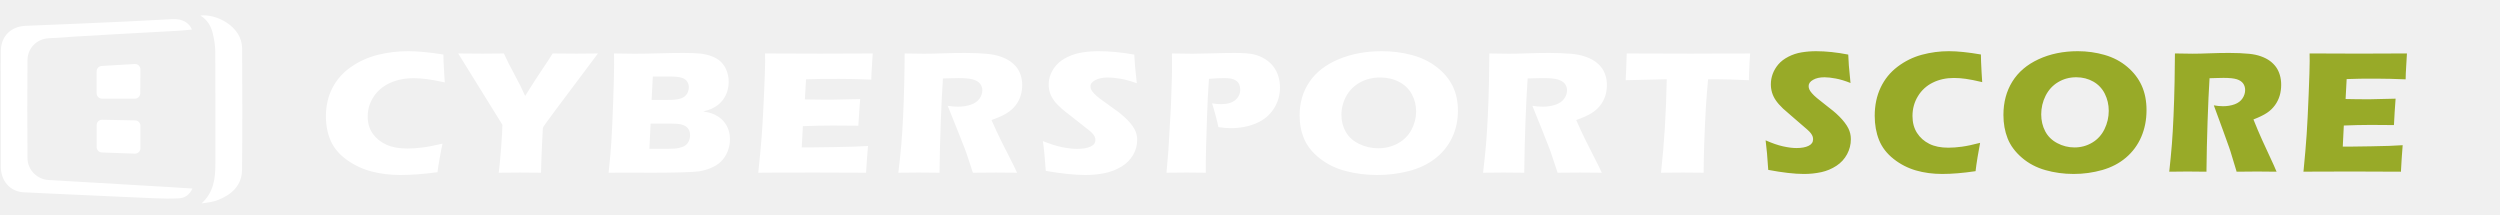
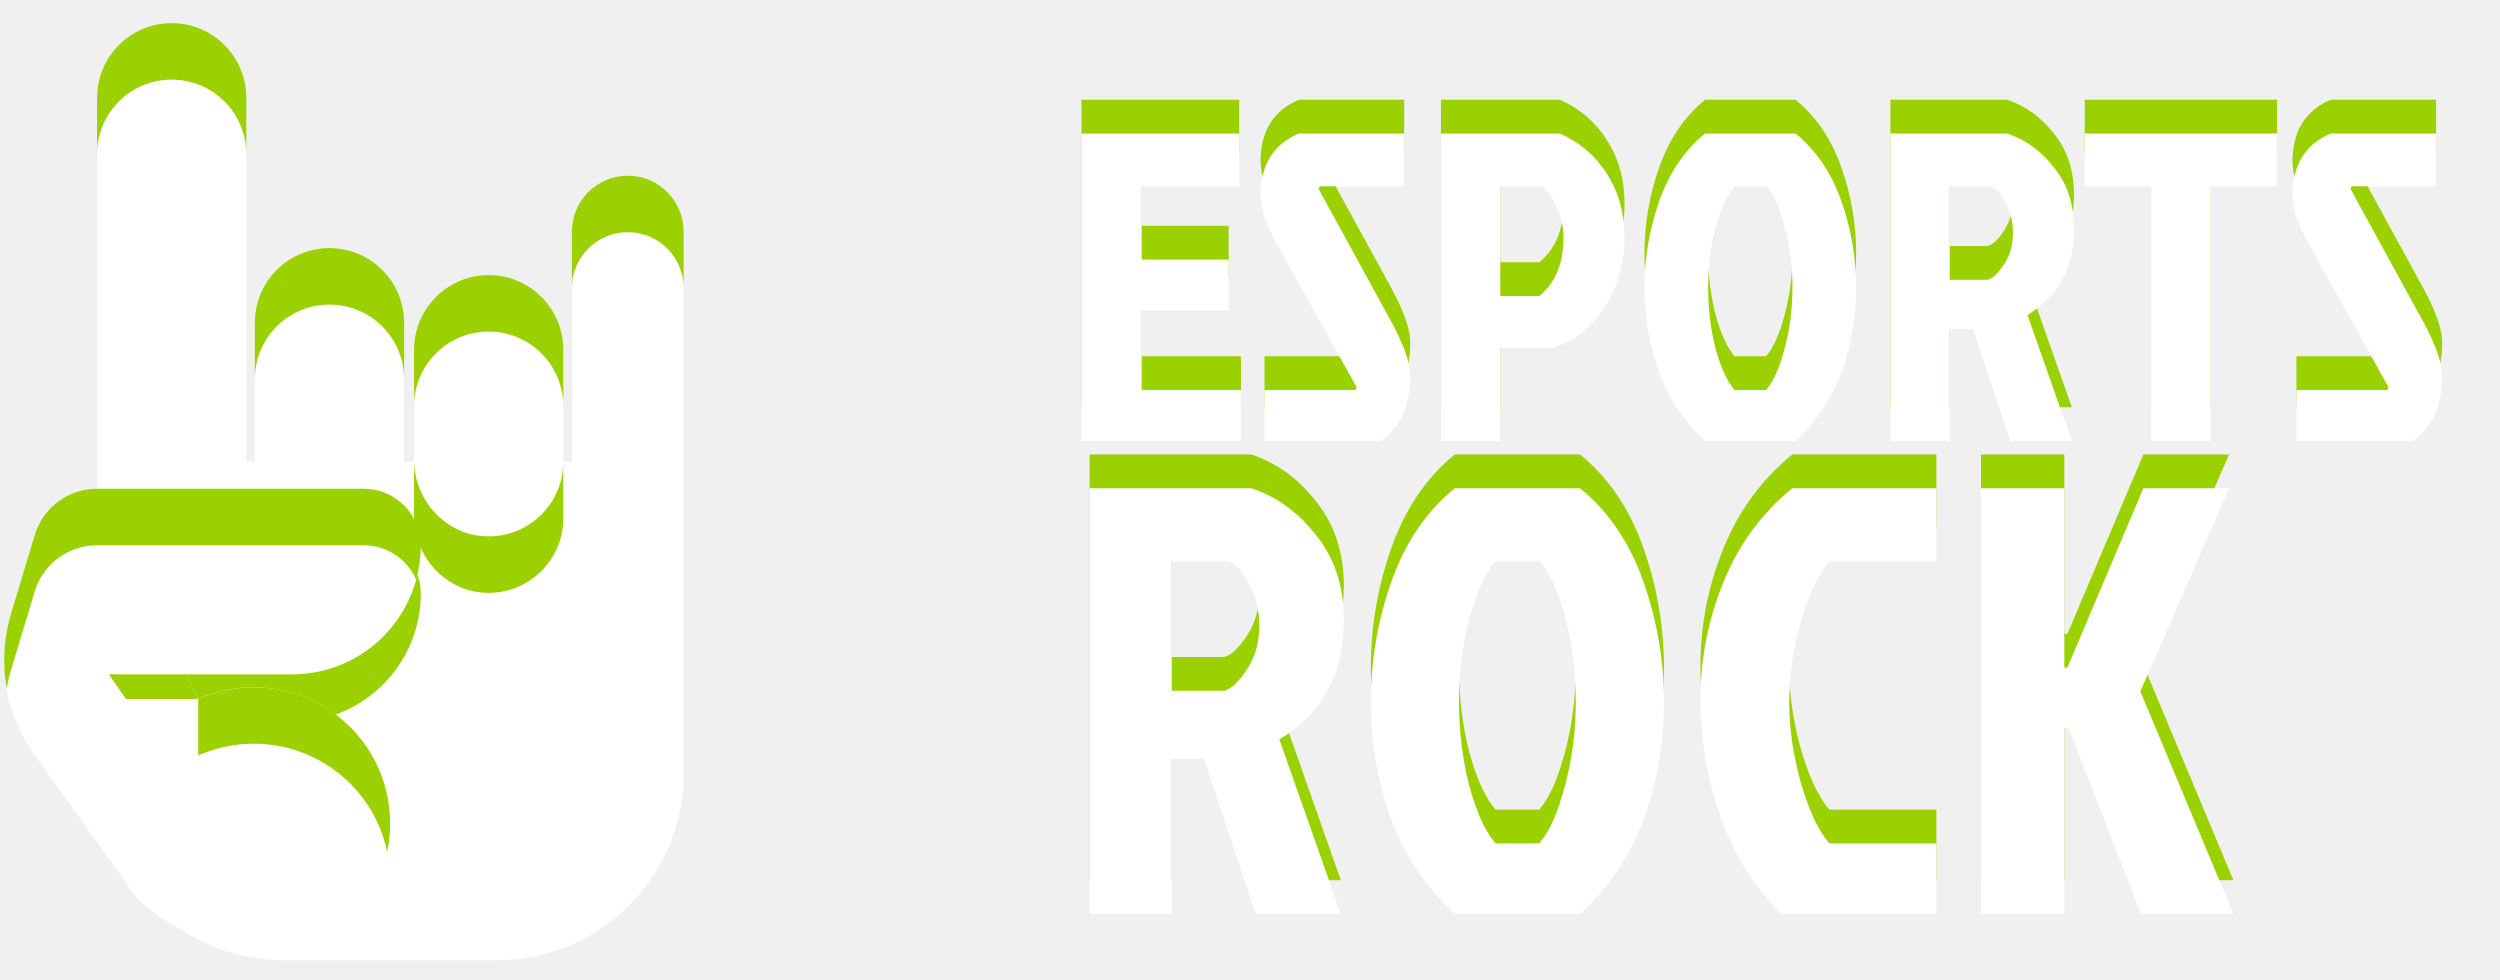
- <svg xmlns="http://www.w3.org/2000/svg" width="210" height="18" viewBox="0 0 210 18" fill="none">
-   <g clip-path="url(#clip0_4_6275)">
-     <path d="M37.171 12.065C37.106 12.353 37.028 12.754 36.936 13.268C36.843 13.783 36.782 14.182 36.749 14.465C35.592 14.621 34.56 14.7 33.652 14.7C32.776 14.7 31.961 14.601 31.207 14.402C30.451 14.203 29.746 13.872 29.132 13.427C28.502 12.974 28.052 12.442 27.782 11.83C27.512 11.219 27.376 10.534 27.376 9.775C27.376 8.89 27.559 8.093 27.924 7.386C28.28 6.689 28.82 6.082 29.496 5.618C30.167 5.151 30.931 4.807 31.747 4.605C32.571 4.401 33.422 4.298 34.276 4.3C35.076 4.3 36.065 4.393 37.244 4.579L37.26 5.196C37.27 5.465 37.287 5.761 37.309 6.084L37.365 6.921C36.733 6.783 36.221 6.691 35.829 6.642C35.468 6.595 35.103 6.57 34.738 6.568C34.009 6.568 33.352 6.701 32.768 6.965C32.195 7.22 31.716 7.62 31.39 8.117C31.054 8.621 30.887 9.179 30.887 9.79C30.887 10.348 31.027 10.826 31.309 11.225C31.59 11.624 31.97 11.932 32.448 12.15C32.926 12.368 33.517 12.476 34.219 12.476C34.603 12.476 35.021 12.448 35.472 12.392C35.924 12.336 36.49 12.226 37.171 12.065ZM41.893 14.509C41.947 14.113 42.012 13.44 42.087 12.491C42.163 11.542 42.201 10.871 42.201 10.48L38.488 4.491C39.303 4.501 39.976 4.506 40.505 4.506C41.013 4.506 41.62 4.501 42.328 4.491C42.544 4.98 42.837 5.563 43.208 6.241C43.578 6.919 43.879 7.524 44.112 8.057C44.733 7.064 45.232 6.29 45.611 5.735C45.989 5.18 46.259 4.765 46.421 4.491C47.108 4.501 47.769 4.506 48.402 4.506C48.737 4.506 49.346 4.501 50.228 4.491L46.669 9.239C45.96 10.188 45.606 10.685 45.606 10.729L45.599 10.803V10.876L45.591 10.95L45.534 12.065C45.496 12.804 45.467 13.619 45.445 14.509C44.683 14.499 44.093 14.495 43.677 14.495C43.25 14.494 42.656 14.499 41.893 14.509ZM51.123 14.509C51.236 13.432 51.312 12.586 51.35 11.97C51.404 11.128 51.457 9.973 51.508 8.506C51.559 7.038 51.585 6.003 51.585 5.401C51.585 5.186 51.582 4.883 51.577 4.491C52.296 4.506 52.866 4.514 53.288 4.514C53.877 4.514 54.564 4.502 55.347 4.48C56.131 4.458 56.804 4.447 57.366 4.447C58.042 4.447 58.523 4.465 58.81 4.499C59.188 4.543 59.519 4.621 59.803 4.734C60.086 4.846 60.324 4.985 60.513 5.152C60.728 5.354 60.896 5.594 61.007 5.857C61.144 6.177 61.212 6.518 61.209 6.862C61.209 7.141 61.17 7.407 61.093 7.662C61.021 7.902 60.909 8.131 60.76 8.341C60.628 8.527 60.465 8.694 60.277 8.836C60.117 8.957 59.942 9.061 59.755 9.144C59.584 9.218 59.356 9.291 59.069 9.365C59.356 9.408 59.585 9.459 59.759 9.515C59.931 9.571 60.117 9.662 60.314 9.786C60.519 9.919 60.699 10.081 60.845 10.267C61.003 10.466 61.122 10.688 61.197 10.924C61.276 11.166 61.315 11.422 61.315 11.691C61.318 12.049 61.249 12.405 61.112 12.741C60.977 13.068 60.788 13.35 60.545 13.584C60.339 13.786 60.072 13.956 59.742 14.098C59.413 14.24 59.074 14.338 58.728 14.392C58.448 14.431 57.935 14.46 57.192 14.48C56.449 14.499 55.661 14.509 54.828 14.509L52.696 14.502L51.123 14.509ZM54.55 12.498H56.108C56.519 12.498 56.822 12.476 57.017 12.432C57.255 12.378 57.436 12.307 57.56 12.219C57.685 12.131 57.784 12.011 57.857 11.86C57.932 11.7 57.969 11.527 57.966 11.353C57.966 11.192 57.937 11.05 57.877 10.928C57.818 10.806 57.726 10.7 57.61 10.62C57.491 10.536 57.344 10.476 57.172 10.439C56.999 10.403 56.728 10.384 56.361 10.384H54.65L54.55 12.498ZM54.735 8.395H55.889C56.267 8.395 56.537 8.387 56.696 8.37C56.855 8.353 57.011 8.322 57.163 8.278C57.312 8.235 57.448 8.16 57.557 8.058C57.668 7.955 57.746 7.84 57.792 7.713C57.839 7.586 57.862 7.459 57.862 7.331C57.862 7.15 57.814 6.989 57.72 6.847C57.625 6.705 57.472 6.6 57.262 6.531C57.051 6.463 56.729 6.428 56.296 6.428H54.837L54.735 8.395ZM63.694 14.509C63.829 13.246 63.929 12.19 63.991 11.338C64.053 10.487 64.115 9.356 64.177 7.944C64.24 6.533 64.271 5.597 64.271 5.137L64.263 4.491C65.538 4.501 67.081 4.506 68.892 4.506C70.561 4.506 72.034 4.501 73.31 4.491L73.294 4.732C73.288 4.791 73.275 5.003 73.254 5.369L73.204 6.166C73.194 6.339 73.188 6.512 73.188 6.686C72.145 6.646 71.269 6.627 70.561 6.627C69.782 6.627 69.257 6.628 68.984 6.63C68.711 6.633 68.285 6.644 67.707 6.663L67.609 8.351C68.352 8.367 69.095 8.374 69.839 8.373C70.142 8.373 70.948 8.356 72.255 8.322C72.202 8.948 72.15 9.694 72.101 10.56C71.383 10.552 70.664 10.547 69.946 10.545C69.201 10.545 68.366 10.563 67.442 10.597L67.346 12.38H68.278C68.553 12.38 69.123 12.373 69.987 12.358L71.665 12.321C71.913 12.317 72.329 12.297 72.913 12.263C72.846 13.011 72.792 13.759 72.75 14.509C71.432 14.499 69.985 14.494 68.412 14.494L64.845 14.501L63.694 14.509ZM75.462 14.509C75.565 13.648 75.646 12.872 75.706 12.183C75.766 11.493 75.817 10.693 75.861 9.783C75.903 8.873 75.936 7.912 75.958 6.902C75.98 5.892 75.99 5.088 75.99 4.491C76.666 4.506 77.212 4.513 77.628 4.513C78.061 4.513 78.588 4.502 79.209 4.48C79.831 4.458 80.436 4.447 81.025 4.447C81.717 4.447 82.334 4.471 82.873 4.52C83.279 4.555 83.648 4.626 83.98 4.734C84.313 4.841 84.592 4.972 84.819 5.126C85.036 5.271 85.227 5.446 85.386 5.644C85.537 5.834 85.655 6.059 85.739 6.315C85.823 6.572 85.865 6.847 85.865 7.141C85.865 7.468 85.819 7.776 85.727 8.062C85.635 8.348 85.49 8.617 85.293 8.869C85.095 9.121 84.847 9.339 84.547 9.522C84.247 9.705 83.827 9.893 83.286 10.084L83.708 11.016C83.827 11.275 83.953 11.54 84.089 11.809L85.175 13.959C85.224 14.052 85.31 14.235 85.434 14.509C84.835 14.502 84.236 14.497 83.636 14.495C83.247 14.495 82.61 14.499 81.724 14.509C81.637 14.255 81.48 13.783 81.253 13.093C81.183 12.867 81.105 12.645 81.017 12.425C80.888 12.077 80.695 11.591 80.441 10.964L79.605 8.887C79.897 8.936 80.183 8.961 80.464 8.961C80.858 8.961 81.217 8.907 81.538 8.799C81.86 8.692 82.103 8.525 82.268 8.3C82.433 8.075 82.516 7.838 82.516 7.588C82.516 7.378 82.453 7.193 82.329 7.034C82.205 6.875 82.009 6.756 81.741 6.678C81.474 6.599 81.061 6.56 80.505 6.56C80.315 6.56 80.119 6.564 79.916 6.571C79.713 6.579 79.478 6.585 79.207 6.59C79.138 7.593 79.077 8.816 79.024 10.259C78.971 11.675 78.936 13.092 78.919 14.509C78.332 14.501 77.745 14.496 77.158 14.494C76.845 14.494 76.279 14.499 75.462 14.509ZM87.846 14.355C87.776 13.312 87.695 12.479 87.603 11.852C88.21 12.097 88.749 12.267 89.224 12.363C89.697 12.458 90.113 12.505 90.47 12.505C90.942 12.505 91.316 12.443 91.595 12.318C91.874 12.193 92.013 12.009 92.013 11.764C92.013 11.681 92 11.601 91.973 11.525C91.946 11.45 91.894 11.364 91.819 11.268C91.743 11.173 91.635 11.069 91.494 10.957L89.966 9.753C89.609 9.479 89.359 9.281 89.219 9.159C88.932 8.909 88.708 8.677 88.548 8.461C88.389 8.246 88.272 8.027 88.199 7.805C88.126 7.582 88.09 7.346 88.09 7.096C88.09 6.798 88.147 6.505 88.264 6.219C88.38 5.933 88.555 5.665 88.787 5.415C89.019 5.166 89.328 4.95 89.712 4.77C90.098 4.588 90.514 4.463 90.943 4.399C91.391 4.332 91.844 4.299 92.298 4.3C93.21 4.3 94.206 4.396 95.282 4.586C95.298 4.924 95.317 5.233 95.338 5.514C95.36 5.796 95.411 6.289 95.492 6.993C94.994 6.812 94.541 6.686 94.13 6.615C93.719 6.544 93.365 6.509 93.068 6.509C92.645 6.509 92.296 6.58 92.017 6.722C91.739 6.864 91.6 7.04 91.6 7.25C91.6 7.348 91.621 7.444 91.665 7.536C91.708 7.629 91.789 7.738 91.909 7.863C92.027 7.988 92.184 8.125 92.378 8.274C92.679 8.5 92.984 8.722 93.294 8.938L93.878 9.356C94.051 9.484 94.237 9.638 94.438 9.819C94.624 9.986 94.797 10.165 94.957 10.355C95.103 10.53 95.215 10.692 95.293 10.839C95.371 10.986 95.43 11.134 95.467 11.283C95.505 11.432 95.524 11.593 95.524 11.764C95.524 12.204 95.407 12.624 95.175 13.023C94.943 13.421 94.603 13.76 94.186 14.006C93.758 14.263 93.281 14.446 92.779 14.546C92.248 14.65 91.706 14.702 91.162 14.7C90.286 14.7 89.181 14.585 87.846 14.355ZM97.985 14.509L98.145 12.63L98.355 8.961L98.443 6.362C98.449 6.083 98.451 5.805 98.451 5.526C98.451 5.315 98.448 4.97 98.443 4.491C99.157 4.505 99.73 4.513 100.163 4.513C100.58 4.513 101.15 4.502 101.875 4.48C102.488 4.46 103.102 4.449 103.716 4.447C104.44 4.447 104.977 4.488 105.326 4.571C105.664 4.65 105.984 4.783 106.27 4.964C106.542 5.134 106.779 5.347 106.968 5.592C107.157 5.841 107.296 6.118 107.381 6.41C107.474 6.716 107.519 7.028 107.519 7.346C107.519 8.001 107.344 8.6 106.992 9.144C106.641 9.687 106.146 10.093 105.509 10.362C104.871 10.631 104.154 10.766 103.36 10.766C103.068 10.766 102.73 10.736 102.346 10.678C102.303 10.453 102.222 10.118 102.103 9.672C101.984 9.227 101.887 8.897 101.811 8.682C102.049 8.726 102.298 8.748 102.557 8.748C103.103 8.748 103.51 8.629 103.778 8.392C104.045 8.155 104.179 7.865 104.179 7.522C104.179 7.356 104.149 7.208 104.09 7.078C104.031 6.949 103.932 6.839 103.806 6.759C103.678 6.677 103.531 6.621 103.376 6.598C103.199 6.572 103.02 6.56 102.841 6.561C102.646 6.561 102.444 6.566 102.233 6.576L101.552 6.62C101.477 7.668 101.423 8.718 101.391 9.768C101.321 11.872 101.287 13.134 101.287 13.555V14.509L99.672 14.494C99.445 14.494 98.882 14.499 97.985 14.509ZM116.077 4.3C116.942 4.3 117.774 4.406 118.574 4.616C119.374 4.826 120.074 5.163 120.674 5.625C121.274 6.087 121.722 6.619 122.02 7.221C122.317 7.823 122.466 8.515 122.466 9.298C122.466 10.12 122.302 10.875 121.975 11.562C121.659 12.236 121.175 12.835 120.561 13.312C119.944 13.792 119.209 14.143 118.355 14.366C117.488 14.59 116.59 14.703 115.688 14.7C114.774 14.7 113.898 14.591 113.06 14.373C112.223 14.156 111.494 13.803 110.875 13.316C110.256 12.829 109.817 12.287 109.557 11.69C109.299 11.094 109.168 10.431 109.168 9.701C109.168 8.63 109.443 7.689 109.992 6.88C110.54 6.07 111.354 5.437 112.433 4.982C113.51 4.528 114.725 4.3 116.077 4.3ZM115.931 6.509C115.309 6.509 114.747 6.647 114.244 6.924C113.741 7.201 113.355 7.585 113.085 8.076C112.814 8.568 112.676 9.109 112.679 9.658C112.679 10.177 112.802 10.651 113.048 11.082C113.295 11.512 113.669 11.849 114.171 12.091C114.662 12.33 115.211 12.455 115.768 12.454C116.369 12.454 116.919 12.318 117.418 12.047C117.919 11.775 118.3 11.394 118.562 10.902C118.824 10.41 118.955 9.895 118.955 9.357C118.955 8.834 118.833 8.351 118.59 7.908C118.357 7.474 117.984 7.114 117.52 6.876C117.05 6.632 116.52 6.509 115.931 6.509ZM124.577 14.509C124.68 13.648 124.761 12.872 124.821 12.183C124.88 11.493 124.932 10.693 124.975 9.783C125.019 8.873 125.052 7.912 125.073 6.902C125.094 5.892 125.105 5.088 125.105 4.491C125.781 4.506 126.327 4.513 126.743 4.513C127.175 4.513 127.702 4.502 128.324 4.48C128.946 4.458 129.551 4.447 130.14 4.447C130.831 4.447 131.448 4.471 131.989 4.52C132.394 4.555 132.763 4.626 133.095 4.734C133.427 4.841 133.707 4.972 133.934 5.126C134.151 5.271 134.343 5.446 134.501 5.644C134.652 5.834 134.77 6.059 134.854 6.315C134.938 6.572 134.979 6.847 134.979 7.141C134.979 7.468 134.933 7.776 134.842 8.062C134.75 8.348 134.605 8.617 134.408 8.869C134.21 9.121 133.962 9.339 133.662 9.522C133.362 9.705 132.941 9.893 132.401 10.084L132.822 11.016C132.941 11.275 133.069 11.54 133.204 11.809L134.29 13.959C134.339 14.052 134.425 14.235 134.55 14.509C133.95 14.502 133.351 14.497 132.751 14.495C132.362 14.495 131.725 14.499 130.839 14.509C130.752 14.255 130.595 13.783 130.368 13.093C130.298 12.867 130.22 12.645 130.132 12.425C130.002 12.077 129.811 11.591 129.556 10.964L128.719 8.887C129.011 8.936 129.298 8.961 129.579 8.961C129.974 8.961 130.332 8.907 130.653 8.799C130.975 8.692 131.218 8.525 131.383 8.3C131.548 8.075 131.631 7.838 131.631 7.588C131.631 7.378 131.568 7.193 131.444 7.034C131.32 6.875 131.124 6.756 130.856 6.678C130.589 6.599 130.176 6.56 129.62 6.56C129.43 6.56 129.234 6.564 129.031 6.571C128.829 6.579 128.592 6.585 128.322 6.59C128.252 7.593 128.192 8.816 128.138 10.259C128.086 11.675 128.051 13.092 128.035 14.509C127.447 14.501 126.86 14.496 126.272 14.494C125.959 14.494 125.394 14.499 124.577 14.509ZM139.523 14.509C139.792 12.131 139.953 9.514 140.007 6.656L136.556 6.737L136.596 5.922C136.618 5.487 136.634 5.01 136.645 4.491C138.18 4.501 139.969 4.506 142.011 4.506L144.013 4.499H145.958L147.011 4.491L146.963 5.21C146.944 5.528 146.93 5.847 146.919 6.166C146.911 6.418 146.907 6.609 146.907 6.737C145.75 6.683 144.798 6.656 144.047 6.656H143.48C143.404 7.453 143.341 8.252 143.292 9.051C143.234 10.07 143.188 11.09 143.153 12.11C143.125 12.909 143.109 13.709 143.105 14.509C142.532 14.501 141.959 14.496 141.386 14.494C141.155 14.494 140.534 14.499 139.523 14.509Z" fill="white" />
-     <path d="M148.532 14.27C148.468 13.236 148.395 12.409 148.312 11.788C148.86 12.031 149.348 12.199 149.777 12.294C150.205 12.389 150.581 12.436 150.904 12.436C151.329 12.436 151.669 12.374 151.921 12.25C152.173 12.127 152.299 11.944 152.299 11.701C152.299 11.619 152.286 11.54 152.262 11.464C152.238 11.39 152.191 11.304 152.123 11.21C152.054 11.115 151.956 11.012 151.829 10.9L150.448 9.707C150.125 9.436 149.9 9.239 149.773 9.118C149.513 8.87 149.311 8.64 149.167 8.426C149.029 8.227 148.922 8.007 148.851 7.776C148.784 7.547 148.75 7.311 148.752 7.073C148.752 6.778 148.804 6.488 148.909 6.204C149.019 5.913 149.179 5.643 149.382 5.407C149.592 5.159 149.871 4.946 150.218 4.767C150.567 4.586 150.943 4.462 151.332 4.399C151.736 4.333 152.146 4.3 152.556 4.301C153.381 4.301 154.281 4.396 155.253 4.585C155.268 4.919 155.284 5.227 155.304 5.505C155.324 5.784 155.37 6.273 155.443 6.972C154.994 6.792 154.583 6.667 154.212 6.597C153.841 6.527 153.52 6.491 153.252 6.491C152.871 6.491 152.554 6.561 152.303 6.703C152.051 6.843 151.925 7.018 151.925 7.226C151.925 7.323 151.945 7.418 151.984 7.51C152.023 7.602 152.096 7.71 152.203 7.834C152.311 7.958 152.453 8.094 152.629 8.242C152.805 8.389 153.08 8.609 153.457 8.9L153.984 9.315C154.14 9.441 154.309 9.594 154.49 9.773C154.659 9.939 154.816 10.117 154.959 10.305C155.091 10.479 155.192 10.639 155.263 10.785C155.334 10.931 155.387 11.077 155.421 11.225C155.455 11.373 155.472 11.532 155.472 11.702C155.473 12.137 155.364 12.566 155.157 12.95C154.947 13.345 154.639 13.681 154.263 13.925C153.876 14.18 153.445 14.362 152.991 14.46C152.511 14.564 152.021 14.615 151.529 14.613C150.738 14.612 149.738 14.498 148.532 14.27ZM166.329 11.999C166.251 12.396 166.18 12.793 166.117 13.193C166.034 13.703 165.977 14.098 165.948 14.379C164.903 14.534 163.969 14.612 163.148 14.612C162.357 14.612 161.62 14.514 160.939 14.317C160.256 14.12 159.618 13.791 159.062 13.35C158.494 12.901 158.086 12.373 157.842 11.767C157.598 11.16 157.476 10.481 157.476 9.729C157.476 8.851 157.641 8.062 157.971 7.36C158.301 6.659 158.774 6.074 159.392 5.606C160.01 5.138 160.688 4.803 161.426 4.602C162.171 4.4 162.94 4.298 163.712 4.3C164.435 4.3 165.33 4.393 166.395 4.577L166.41 5.188C166.419 5.455 166.434 5.748 166.453 6.068L166.505 6.898C165.933 6.762 165.471 6.67 165.116 6.621C164.79 6.575 164.46 6.55 164.13 6.549C163.471 6.549 162.877 6.679 162.35 6.941C161.832 7.195 161.399 7.591 161.104 8.084C160.8 8.583 160.649 9.136 160.649 9.743C160.649 10.296 160.776 10.77 161.03 11.166C161.284 11.561 161.628 11.866 162.06 12.082C162.493 12.299 163.026 12.406 163.661 12.406C164.008 12.406 164.385 12.378 164.794 12.323C165.202 12.268 165.714 12.16 166.329 11.999ZM174.533 4.3C175.315 4.3 176.067 4.405 176.79 4.614C177.513 4.822 178.146 5.155 178.689 5.614C179.231 6.072 179.636 6.6 179.905 7.197C180.174 7.794 180.308 8.48 180.308 9.256C180.308 10.071 180.16 10.819 179.865 11.501C179.579 12.169 179.141 12.764 178.586 13.236C178.029 13.712 177.364 14.06 176.592 14.281C175.808 14.503 174.997 14.615 174.181 14.612C173.355 14.612 172.564 14.504 171.807 14.288C171.049 14.072 170.391 13.723 169.832 13.24C169.272 12.757 168.875 12.22 168.641 11.628C168.406 11.036 168.288 10.379 168.288 9.656C168.288 8.594 168.537 7.661 169.033 6.858C169.529 6.055 170.264 5.428 171.239 4.977C172.213 4.526 173.312 4.3 174.533 4.3ZM174.401 6.49C173.839 6.49 173.331 6.628 172.877 6.902C172.423 7.176 172.073 7.557 171.829 8.044C171.584 8.531 171.459 9.069 171.462 9.613C171.462 10.127 171.573 10.597 171.795 11.024C172.018 11.451 172.357 11.785 172.811 12.024C173.254 12.262 173.751 12.386 174.255 12.385C174.797 12.385 175.294 12.25 175.746 11.981C176.198 11.712 176.543 11.333 176.78 10.845C177.014 10.368 177.135 9.844 177.135 9.314C177.135 8.795 177.025 8.316 176.805 7.877C176.594 7.447 176.257 7.091 175.838 6.854C175.412 6.612 174.934 6.49 174.401 6.49ZM182.217 14.423C182.309 13.568 182.383 12.8 182.438 12.116C182.491 11.432 182.538 10.639 182.576 9.736C182.616 8.833 182.645 7.882 182.665 6.88C182.685 5.878 182.694 5.081 182.694 4.489C183.305 4.504 183.799 4.511 184.174 4.511C184.565 4.511 185.042 4.5 185.604 4.478C186.166 4.457 186.712 4.446 187.245 4.446C187.87 4.446 188.427 4.47 188.916 4.518C189.282 4.553 189.616 4.623 189.916 4.73C190.216 4.837 190.469 4.967 190.675 5.119C190.871 5.263 191.044 5.436 191.187 5.632C191.324 5.821 191.43 6.043 191.506 6.298C191.582 6.553 191.619 6.825 191.619 7.116C191.619 7.441 191.577 7.746 191.495 8.03C191.41 8.317 191.278 8.587 191.103 8.83C190.919 9.085 190.691 9.304 190.428 9.478C190.157 9.66 189.777 9.845 189.289 10.034L189.67 10.959C189.777 11.216 189.893 11.478 190.014 11.745L190.997 13.877C191.04 13.969 191.119 14.151 191.231 14.423C190.689 14.415 190.147 14.41 189.605 14.408C189.253 14.408 188.678 14.413 187.877 14.423C187.799 14.171 187.657 13.703 187.451 13.018C187.388 12.795 187.317 12.574 187.238 12.356C187.12 12.012 186.947 11.529 186.717 10.908L185.961 8.849C186.225 8.897 186.484 8.922 186.738 8.922C187.095 8.922 187.418 8.868 187.709 8.761C188 8.654 188.22 8.49 188.368 8.267C188.518 8.043 188.592 7.808 188.592 7.56C188.592 7.352 188.536 7.169 188.424 7.011C188.312 6.853 188.135 6.736 187.893 6.658C187.651 6.581 187.277 6.542 186.775 6.542C186.604 6.542 186.426 6.545 186.243 6.553C186.06 6.56 185.846 6.566 185.602 6.571C185.539 7.565 185.484 8.778 185.436 10.209C185.388 11.613 185.357 13.018 185.342 14.423C184.811 14.415 184.28 14.41 183.749 14.408C183.467 14.408 182.955 14.413 182.217 14.423ZM193.491 14.423C193.614 13.171 193.703 12.123 193.76 11.279C193.816 10.434 193.872 9.313 193.928 7.913C193.985 6.514 194.013 5.586 194.013 5.13L194.006 4.489C195.159 4.499 196.553 4.504 198.19 4.504C199.7 4.504 201.03 4.499 202.183 4.489L202.169 4.729C202.164 4.787 202.152 4.997 202.132 5.359L202.088 6.15C202.079 6.322 202.073 6.494 202.073 6.665C201.131 6.627 200.339 6.607 199.699 6.607C198.995 6.607 198.52 6.609 198.274 6.611C198.026 6.614 197.642 6.624 197.119 6.643L197.03 8.317C197.607 8.332 198.279 8.339 199.046 8.339C199.319 8.339 200.048 8.322 201.23 8.288C201.174 9.027 201.127 9.767 201.091 10.507C200.442 10.499 199.793 10.494 199.143 10.493C198.388 10.495 197.634 10.512 196.88 10.544L196.793 12.312H197.635C197.884 12.312 198.399 12.305 199.181 12.29L200.696 12.254C200.921 12.249 201.297 12.23 201.824 12.196C201.764 12.937 201.715 13.68 201.678 14.423C200.485 14.413 199.179 14.408 197.757 14.408L194.532 14.415L193.491 14.423Z" fill="#98AA28" />
-     <path fill-rule="evenodd" clip-rule="evenodd" d="M16.121 2.481C15.742 2.517 15.408 2.56 15.074 2.579C13.291 2.68 11.508 2.771 9.725 2.873C7.83 2.982 5.934 3.085 4.041 3.218C3.07 3.286 2.317 4.066 2.309 5.046C2.287 7.797 2.287 10.547 2.31 13.298C2.319 14.262 3.109 15.06 4.057 15.118C7.466 15.325 10.874 15.517 14.284 15.717C14.886 15.752 15.487 15.794 16.165 15.838C15.912 16.38 15.525 16.63 15.045 16.658C14.354 16.699 13.659 16.681 12.966 16.653C11.055 16.576 9.143 16.483 7.232 16.395C5.477 16.315 3.722 16.242 1.968 16.151C0.869 16.093 0.077 15.211 0.074 14.043C0.067 11.151 0.07 8.26 0.07 5.368C0.07 4.987 0.064 4.606 0.073 4.226C0.101 3.018 0.937 2.216 2.155 2.169C4.916 2.063 7.677 1.94 10.437 1.816C11.796 1.755 13.152 1.67 14.51 1.604C15.275 1.567 15.885 1.884 16.121 2.481ZM16.83 1.304C18.145 1.144 20.327 2.195 20.338 4.062C20.357 7.462 20.367 10.864 20.332 14.263C20.318 15.565 19.476 16.339 18.33 16.793C17.895 16.965 17.416 17.025 16.932 17.083C17.931 16.183 18.089 15.027 18.091 13.819C18.093 10.659 18.1 7.498 18.083 4.337C18.08 3.836 17.995 3.326 17.88 2.837C17.739 2.239 17.467 1.694 16.83 1.304Z" fill="white" />
-     <path fill-rule="evenodd" clip-rule="evenodd" d="M11.782 7.836C11.782 7.895 11.77 7.954 11.747 8.009C11.724 8.064 11.691 8.113 11.649 8.155C11.606 8.197 11.556 8.231 11.501 8.253C11.446 8.276 11.387 8.288 11.327 8.288H8.572C8.512 8.288 8.453 8.276 8.398 8.254C8.343 8.231 8.293 8.197 8.25 8.155C8.208 8.113 8.175 8.064 8.152 8.009C8.129 7.954 8.117 7.895 8.117 7.836V5.99C8.117 5.74 8.321 5.538 8.572 5.538L11.341 5.376C11.593 5.376 11.796 5.577 11.796 5.828L11.782 7.836ZM11.796 12.455C11.796 12.514 11.785 12.573 11.762 12.628C11.739 12.683 11.705 12.732 11.663 12.774C11.621 12.816 11.571 12.85 11.516 12.872C11.46 12.895 11.401 12.907 11.342 12.907L8.572 12.808C8.513 12.808 8.453 12.796 8.398 12.773C8.343 12.751 8.293 12.717 8.251 12.675C8.208 12.633 8.175 12.584 8.152 12.529C8.129 12.474 8.118 12.415 8.118 12.356V10.51C8.118 10.26 8.321 10.058 8.572 10.058L11.342 10.113C11.593 10.113 11.796 10.315 11.796 10.565V12.455Z" fill="white" />
-   </g>
-   <defs>
-     <clipPath id="clip0_4_6275">
-       <rect width="210" height="17" fill="white" transform="translate(0 0.5)" />
-     </clipPath>
-   </defs>
+ <svg xmlns="http://www.w3.org/2000/svg" width="74" height="29" viewBox="0 0 74 29" fill="none">
+   <path d="M20.236 13.667V6.849C20.236 5.935 19.495 5.194 18.581 5.194C17.668 5.194 16.927 5.935 16.927 6.849V13.667H16.674V10.352C16.674 9.131 15.685 8.142 14.465 8.142C13.245 8.142 12.256 9.131 12.256 10.352V13.604C12.256 13.625 12.258 13.646 12.259 13.667H11.961V9.553C11.961 8.332 10.972 7.343 9.752 7.343C8.532 7.343 7.543 8.332 7.543 9.553V13.604C7.543 13.625 7.545 13.646 7.546 13.667H7.291V2.894C7.291 1.673 6.301 0.684 5.081 0.684C3.861 0.684 2.872 1.673 2.872 2.894V13.667V14.467H2.869C2.71 14.467 2.554 14.487 2.405 14.524C2.305 14.549 2.209 14.581 2.115 14.621C1.882 14.72 1.671 14.865 1.495 15.045C1.439 15.102 1.388 15.163 1.34 15.226C1.307 15.27 1.275 15.315 1.245 15.362C1.154 15.507 1.079 15.665 1.028 15.835L0.328 18.157C0.163 18.703 0.099 19.267 0.131 19.822C0.184 20.748 0.504 21.651 1.07 22.415L4.068 26.601C4.439 26.972 4.894 27.288 5.394 27.535C6.258 28.095 7.287 28.422 8.393 28.422H14.715C17.764 28.422 20.236 25.95 20.236 22.901V13.667L20.236 13.667Z" fill="white" />
+   <path d="M14.358 15.874C13.17 15.818 12.256 14.794 12.256 13.604V15.277C12.256 16.467 13.17 17.491 14.358 17.546C15.627 17.606 16.674 16.595 16.674 15.34V13.667C16.674 14.922 15.627 15.933 14.358 15.874Z" fill="#9BD100" />
+   <path d="M5.082 0.684C3.862 0.684 2.873 1.673 2.873 2.894V4.566C2.873 3.346 3.862 2.357 5.082 2.357C6.302 2.357 7.291 3.346 7.291 4.566V2.894C7.291 1.673 6.302 0.684 5.082 0.684Z" fill="#9BD100" />
+   <path d="M9.753 7.343C8.532 7.343 7.543 8.332 7.543 9.553V11.226C7.543 10.005 8.532 9.016 9.753 9.016C10.973 9.016 11.962 10.005 11.962 11.226V9.553C11.962 8.332 10.973 7.343 9.753 7.343Z" fill="#9BD100" />
+   <path d="M14.465 8.142C13.245 8.142 12.256 9.131 12.256 10.352V12.024C12.256 10.804 13.245 9.815 14.465 9.815C15.685 9.815 16.674 10.804 16.674 12.024V10.352C16.674 9.132 15.685 8.142 14.465 8.142Z" fill="#9BD100" />
+   <path d="M9.935 21.151C11.404 20.624 12.455 19.219 12.455 17.568C12.455 17.372 12.419 17.183 12.357 17.008C11.97 18.699 10.457 19.96 8.649 19.96H5.515L5.867 20.69C7.184 20.104 8.748 20.259 9.935 21.151Z" fill="#9BD100" />
+   <path d="M6.566 20.456C6.392 20.502 6.233 20.55 6.09 20.601C6.015 20.63 5.94 20.658 5.867 20.69V22.363C7.448 21.66 9.388 22.021 10.6 23.448C11.044 23.97 11.328 24.582 11.461 25.221C11.71 24.031 11.426 22.748 10.6 21.775C9.562 20.552 7.99 20.115 6.566 20.456Z" fill="#9BD100" />
+   <path d="M0.328 19.83L1.028 17.507C1.273 16.695 2.021 16.14 2.869 16.14H10.768C11.464 16.14 12.061 16.561 12.319 17.163C12.407 16.841 12.455 16.503 12.455 16.154C12.455 15.222 11.7 14.467 10.768 14.467H2.869C2.021 14.467 1.273 15.023 1.028 15.834L0.328 18.157C0.108 18.888 0.068 19.65 0.197 20.382C0.23 20.197 0.273 20.012 0.328 19.83Z" fill="#9BD100" />
+   <path d="M5.515 19.96H3.22L3.729 20.69H5.867L5.515 19.96Z" fill="#9BD100" />
+   <path d="M18.581 5.2C17.668 5.2 16.927 5.941 16.927 6.855V8.528C16.927 7.614 17.668 6.873 18.581 6.873C19.495 6.873 20.236 7.614 20.236 8.528V6.855C20.236 5.941 19.495 5.2 18.581 5.2Z" fill="#9BD100" />
+   <path d="M32.013 12.053V2.953H36.68V4.513H33.794V6.684H36.368V8.192H33.794V10.545H36.732V12.053H32.013ZM38.444 2.953H41.563V4.513H39.068L39.029 4.591L41.108 8.387C41.533 9.15 41.745 9.73 41.745 10.129C41.745 11.004 41.455 11.646 40.874 12.053H37.429V10.545H40.12L40.16 10.467L37.819 6.268C37.481 5.661 37.312 5.167 37.312 4.786C37.312 3.885 37.69 3.274 38.444 2.953ZM44.407 4.513V7.763H45.564C46.04 7.373 46.279 6.801 46.279 6.047C46.279 5.726 46.214 5.423 46.084 5.137C45.962 4.851 45.815 4.643 45.642 4.513H44.407ZM42.652 12.053V2.953H46.175C46.764 3.213 47.228 3.612 47.566 4.149C47.912 4.686 48.086 5.315 48.086 6.034C48.086 6.745 47.908 7.403 47.553 8.01C47.197 8.617 46.673 9.046 45.98 9.297H44.407V12.053H42.652ZM53.148 2.953C53.755 3.447 54.206 4.11 54.5 4.942C54.795 5.774 54.942 6.632 54.942 7.516C54.942 8.391 54.799 9.223 54.513 10.012C54.227 10.801 53.772 11.481 53.148 12.053H50.47C49.846 11.481 49.391 10.801 49.105 10.012C48.819 9.223 48.676 8.391 48.676 7.516C48.676 6.632 48.824 5.774 49.118 4.942C49.413 4.11 49.864 3.447 50.47 2.953H53.148ZM51.341 10.545H52.277C52.494 10.294 52.676 9.886 52.823 9.323C52.979 8.751 53.057 8.149 53.057 7.516C53.057 6.883 52.984 6.29 52.836 5.735C52.689 5.172 52.507 4.764 52.29 4.513H51.341C51.125 4.764 50.938 5.172 50.782 5.735C50.635 6.29 50.561 6.883 50.561 7.516C50.561 8.149 50.635 8.751 50.782 9.323C50.938 9.886 51.125 10.294 51.341 10.545ZM55.956 2.953H59.414C59.96 3.135 60.424 3.473 60.805 3.967C61.195 4.452 61.39 5.05 61.39 5.761C61.39 6.922 60.931 7.776 60.012 8.322L61.325 12.053H59.505L58.4 8.738H57.711V12.053H55.956V2.953ZM57.711 4.513V7.282H58.829C58.977 7.247 59.137 7.1 59.31 6.84C59.492 6.571 59.583 6.259 59.583 5.904C59.583 5.549 59.505 5.237 59.349 4.968C59.202 4.699 59.055 4.548 58.907 4.513H57.711ZM63.671 4.513H61.708V2.953H67.402V4.513H65.439V12.053H63.671V4.513ZM68.989 2.953H72.109V4.513H69.612L69.573 4.591L71.653 8.387C72.078 9.15 72.29 9.73 72.29 10.129C72.29 11.004 72 11.646 71.419 12.053H67.975V10.545H70.665L70.704 10.467L68.365 6.268C68.026 5.661 67.858 5.167 67.858 4.786C67.858 3.885 68.234 3.274 68.989 2.953ZM32.253 13.453H37.041C37.797 13.705 38.439 14.173 38.967 14.857C39.507 15.529 39.777 16.357 39.777 17.341C39.777 18.949 39.141 20.131 37.869 20.887L39.687 26.053H37.167L35.637 21.463H34.683V26.053H32.253V13.453ZM34.683 15.613V19.447H36.231C36.435 19.399 36.657 19.195 36.897 18.835C37.149 18.463 37.275 18.031 37.275 17.539C37.275 17.047 37.167 16.615 36.951 16.243C36.747 15.871 36.543 15.661 36.339 15.613H34.683ZM46.769 13.453C47.609 14.137 48.233 15.055 48.641 16.207C49.049 17.359 49.253 18.547 49.253 19.771C49.253 20.983 49.055 22.135 48.659 23.227C48.263 24.319 47.633 25.261 46.769 26.053H43.061C42.197 25.261 41.567 24.319 41.171 23.227C40.775 22.135 40.577 20.983 40.577 19.771C40.577 18.547 40.781 17.359 41.189 16.207C41.597 15.055 42.221 14.137 43.061 13.453H46.769ZM44.267 23.965H45.563C45.863 23.617 46.115 23.053 46.319 22.273C46.535 21.481 46.643 20.647 46.643 19.771C46.643 18.895 46.541 18.073 46.337 17.305C46.133 16.525 45.881 15.961 45.581 15.613H44.267C43.967 15.961 43.709 16.525 43.493 17.305C43.289 18.073 43.187 18.895 43.187 19.771C43.187 20.647 43.289 21.481 43.493 22.273C43.709 23.053 43.967 23.617 44.267 23.965ZM54.149 23.965H57.317V26.053H52.745C51.953 25.309 51.353 24.367 50.945 23.227C50.537 22.087 50.333 20.917 50.333 19.717C50.333 18.505 50.561 17.341 51.017 16.225C51.473 15.109 52.151 14.185 53.051 13.453H57.317V15.613H54.149C53.825 15.985 53.543 16.585 53.303 17.413C53.075 18.241 52.961 19.033 52.961 19.789C52.961 20.545 53.075 21.337 53.303 22.165C53.543 22.993 53.825 23.593 54.149 23.965ZM58.638 26.053V13.453H61.104V18.763H61.194L63.444 13.453H65.982L63.354 19.465L66.108 26.053H63.372L61.23 20.545H61.104V26.053H58.638Z" fill="#9BD100" />
+   <path d="M32.013 13.053V3.953H36.68V5.513H33.794V7.684H36.368V9.192H33.794V11.545H36.732V13.053H32.013ZM38.444 3.953H41.563V5.513H39.068L39.029 5.591L41.108 9.387C41.533 10.15 41.745 10.73 41.745 11.129C41.745 12.004 41.455 12.646 40.874 13.053H37.429V11.545H40.12L40.16 11.467L37.819 7.268C37.481 6.661 37.312 6.167 37.312 5.786C37.312 4.885 37.69 4.274 38.444 3.953ZM44.407 5.513V8.763H45.564C46.04 8.373 46.279 7.801 46.279 7.047C46.279 6.726 46.214 6.423 46.084 6.137C45.962 5.851 45.815 5.643 45.642 5.513H44.407ZM42.652 13.053V3.953H46.175C46.764 4.213 47.228 4.612 47.566 5.149C47.912 5.686 48.086 6.315 48.086 7.034C48.086 7.745 47.908 8.403 47.553 9.01C47.197 9.617 46.673 10.046 45.98 10.297H44.407V13.053H42.652ZM53.148 3.953C53.755 4.447 54.206 5.11 54.5 5.942C54.795 6.774 54.942 7.632 54.942 8.516C54.942 9.391 54.799 10.223 54.513 11.012C54.227 11.801 53.772 12.481 53.148 13.053H50.47C49.846 12.481 49.391 11.801 49.105 11.012C48.819 10.223 48.676 9.391 48.676 8.516C48.676 7.632 48.824 6.774 49.118 5.942C49.413 5.11 49.864 4.447 50.47 3.953H53.148ZM51.341 11.545H52.277C52.494 11.294 52.676 10.886 52.823 10.323C52.979 9.751 53.057 9.149 53.057 8.516C53.057 7.883 52.984 7.29 52.836 6.735C52.689 6.172 52.507 5.764 52.29 5.513H51.341C51.125 5.764 50.938 6.172 50.782 6.735C50.635 7.29 50.561 7.883 50.561 8.516C50.561 9.149 50.635 9.751 50.782 10.323C50.938 10.886 51.125 11.294 51.341 11.545ZM55.956 3.953H59.414C59.96 4.135 60.424 4.473 60.805 4.967C61.195 5.452 61.39 6.05 61.39 6.761C61.39 7.922 60.931 8.776 60.012 9.322L61.325 13.053H59.505L58.4 9.738H57.711V13.053H55.956V3.953ZM57.711 5.513V8.282H58.829C58.977 8.247 59.137 8.1 59.31 7.84C59.492 7.571 59.583 7.259 59.583 6.904C59.583 6.549 59.505 6.237 59.349 5.968C59.202 5.699 59.055 5.548 58.907 5.513H57.711ZM63.671 5.513H61.708V3.953H67.402V5.513H65.439V13.053H63.671V5.513ZM68.989 3.953H72.109V5.513H69.612L69.573 5.591L71.653 9.387C72.078 10.15 72.29 10.73 72.29 11.129C72.29 12.004 72 12.646 71.419 13.053H67.975V11.545H70.665L70.704 11.467L68.365 7.268C68.026 6.661 67.858 6.167 67.858 5.786C67.858 4.885 68.234 4.274 68.989 3.953ZM32.253 14.453H37.041C37.797 14.705 38.439 15.173 38.967 15.857C39.507 16.529 39.777 17.357 39.777 18.341C39.777 19.949 39.141 21.131 37.869 21.887L39.687 27.053H37.167L35.637 22.463H34.683V27.053H32.253V14.453ZM34.683 16.613V20.447H36.231C36.435 20.399 36.657 20.195 36.897 19.835C37.149 19.463 37.275 19.031 37.275 18.539C37.275 18.047 37.167 17.615 36.951 17.243C36.747 16.871 36.543 16.661 36.339 16.613H34.683ZM46.769 14.453C47.609 15.137 48.233 16.055 48.641 17.207C49.049 18.359 49.253 19.547 49.253 20.771C49.253 21.983 49.055 23.135 48.659 24.227C48.263 25.319 47.633 26.261 46.769 27.053H43.061C42.197 26.261 41.567 25.319 41.171 24.227C40.775 23.135 40.577 21.983 40.577 20.771C40.577 19.547 40.781 18.359 41.189 17.207C41.597 16.055 42.221 15.137 43.061 14.453H46.769ZM44.267 24.965H45.563C45.863 24.617 46.115 24.053 46.319 23.273C46.535 22.481 46.643 21.647 46.643 20.771C46.643 19.895 46.541 19.073 46.337 18.305C46.133 17.525 45.881 16.961 45.581 16.613H44.267C43.967 16.961 43.709 17.525 43.493 18.305C43.289 19.073 43.187 19.895 43.187 20.771C43.187 21.647 43.289 22.481 43.493 23.273C43.709 24.053 43.967 24.617 44.267 24.965ZM54.149 24.965H57.317V27.053H52.745C51.953 26.309 51.353 25.367 50.945 24.227C50.537 23.087 50.333 21.917 50.333 20.717C50.333 19.505 50.561 18.341 51.017 17.225C51.473 16.109 52.151 15.185 53.051 14.453H57.317V16.613H54.149C53.825 16.985 53.543 17.585 53.303 18.413C53.075 19.241 52.961 20.033 52.961 20.789C52.961 21.545 53.075 22.337 53.303 23.165C53.543 23.993 53.825 24.593 54.149 24.965ZM58.638 27.053V14.453H61.104V19.763H61.194L63.444 14.453H65.982L63.354 20.465L66.108 27.053H63.372L61.23 21.545H61.104V27.053H58.638Z" fill="white" />
</svg>
